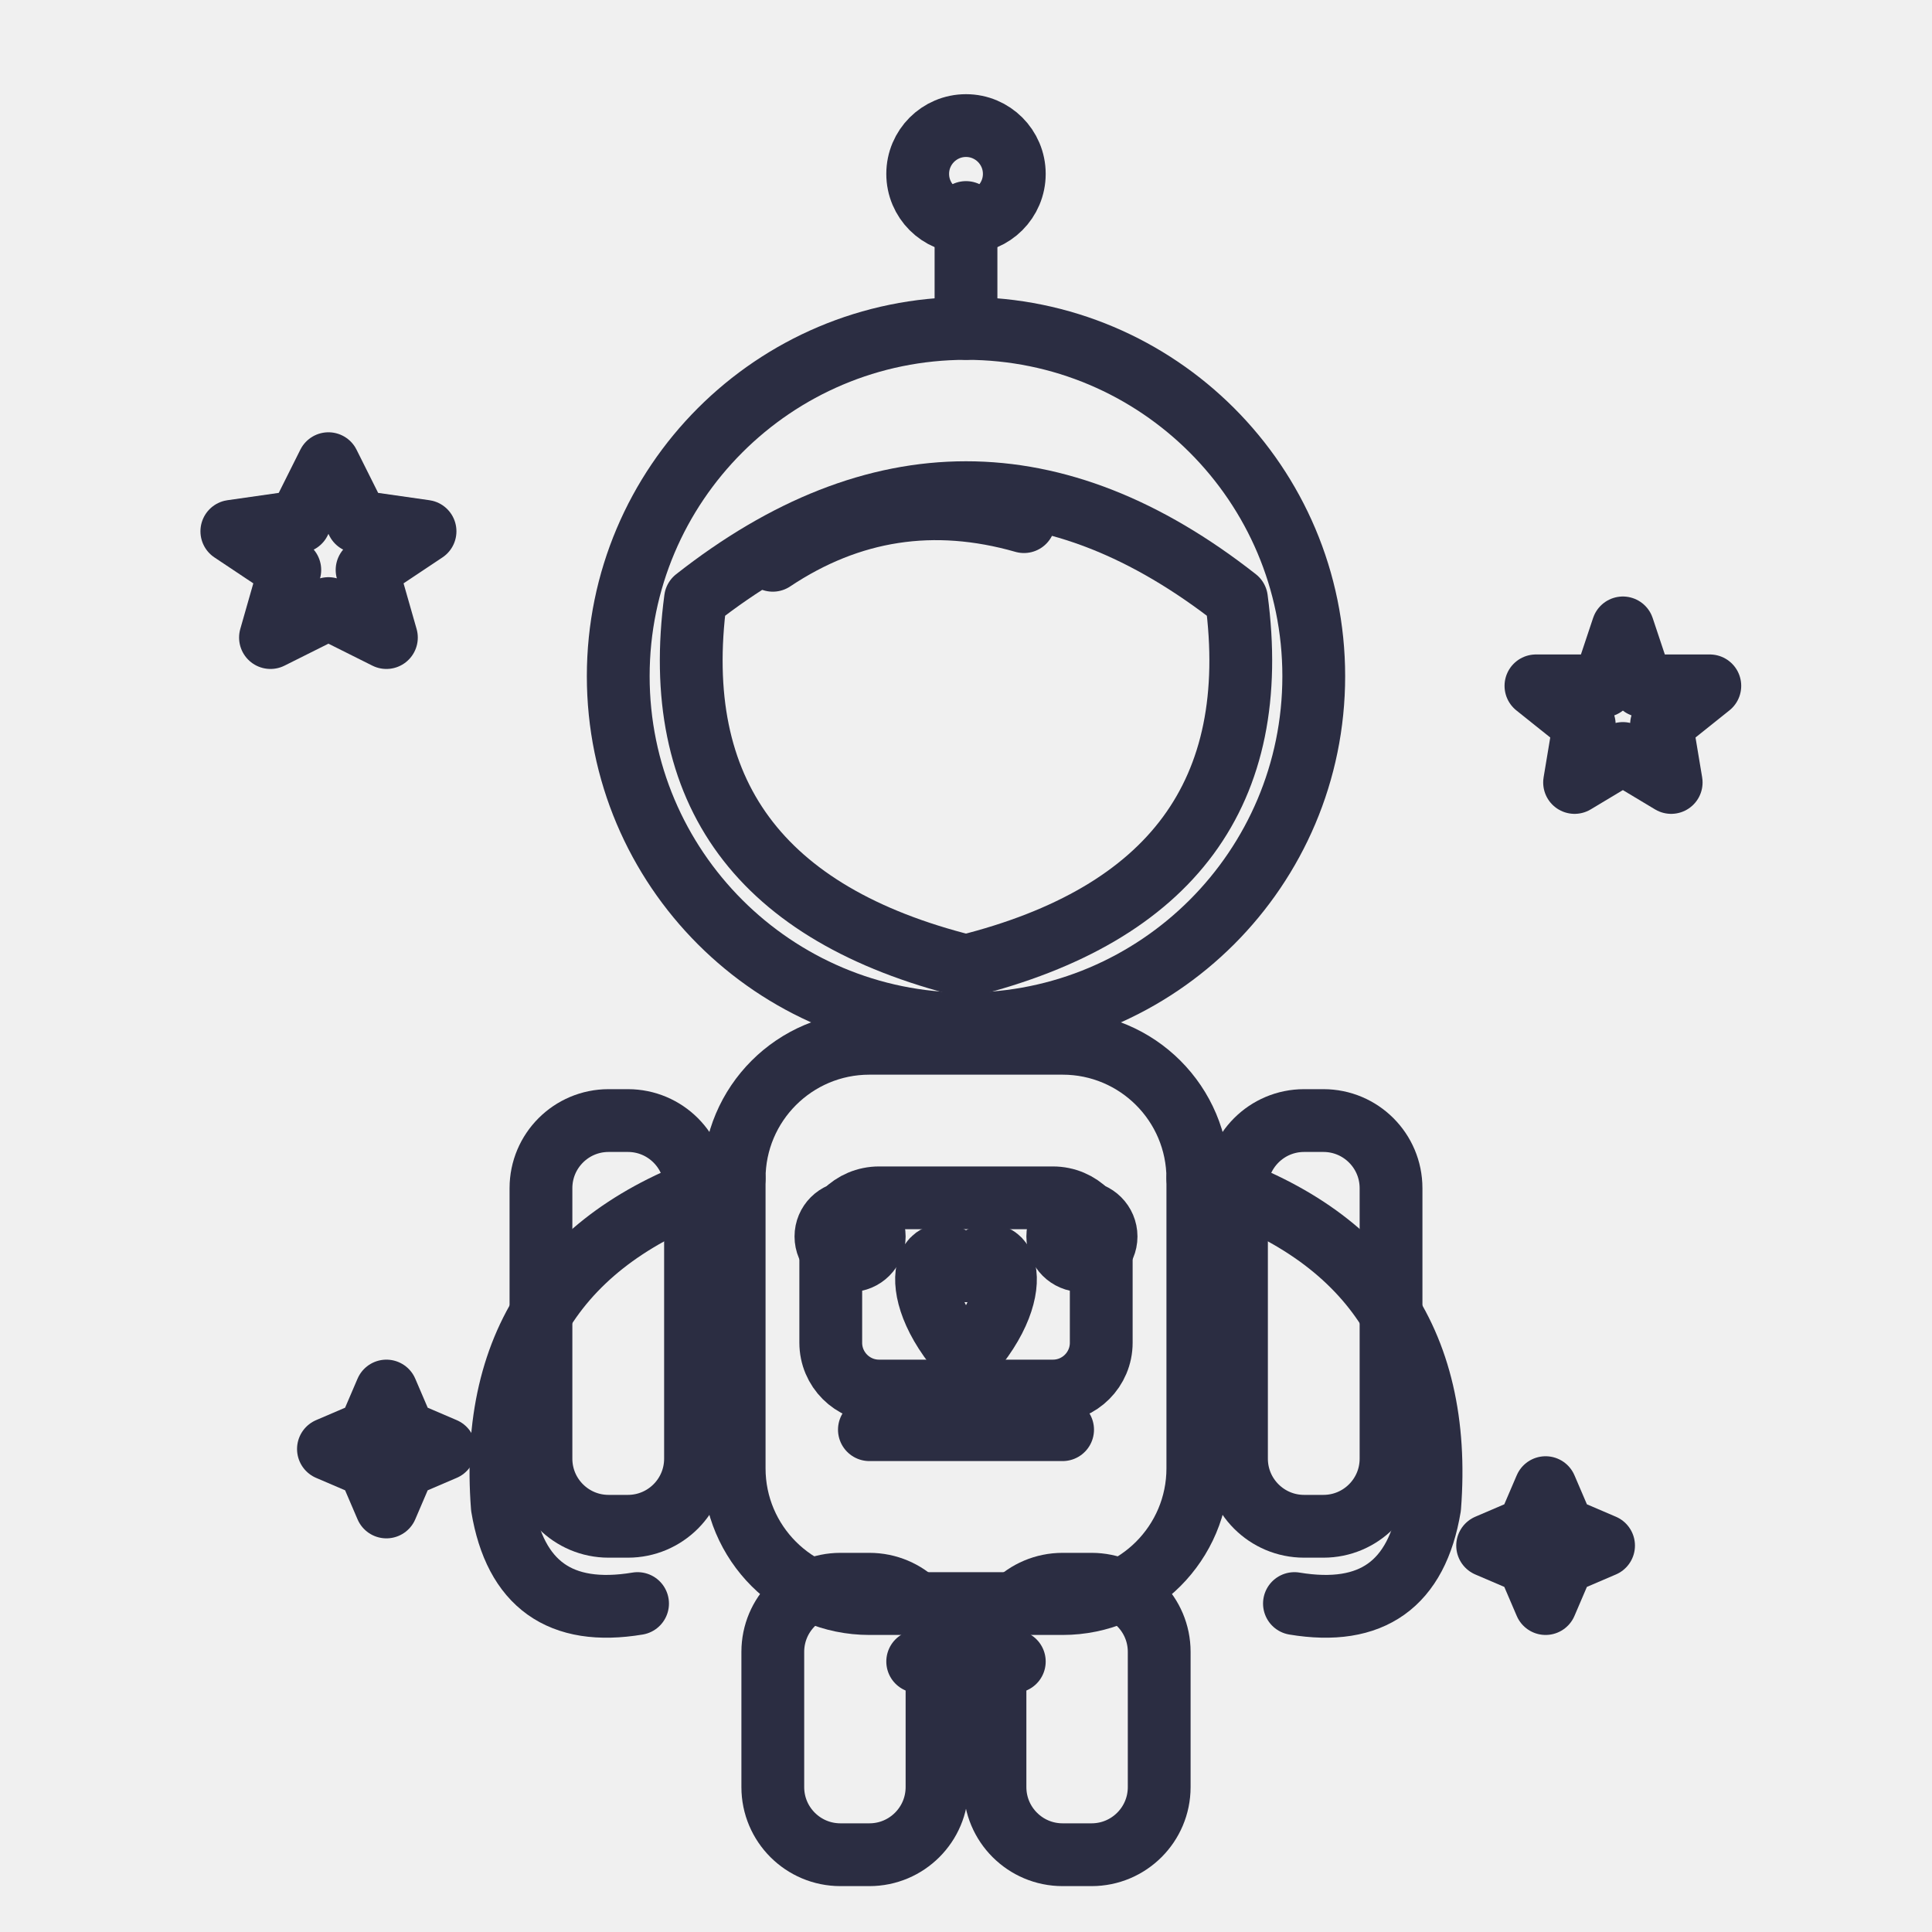
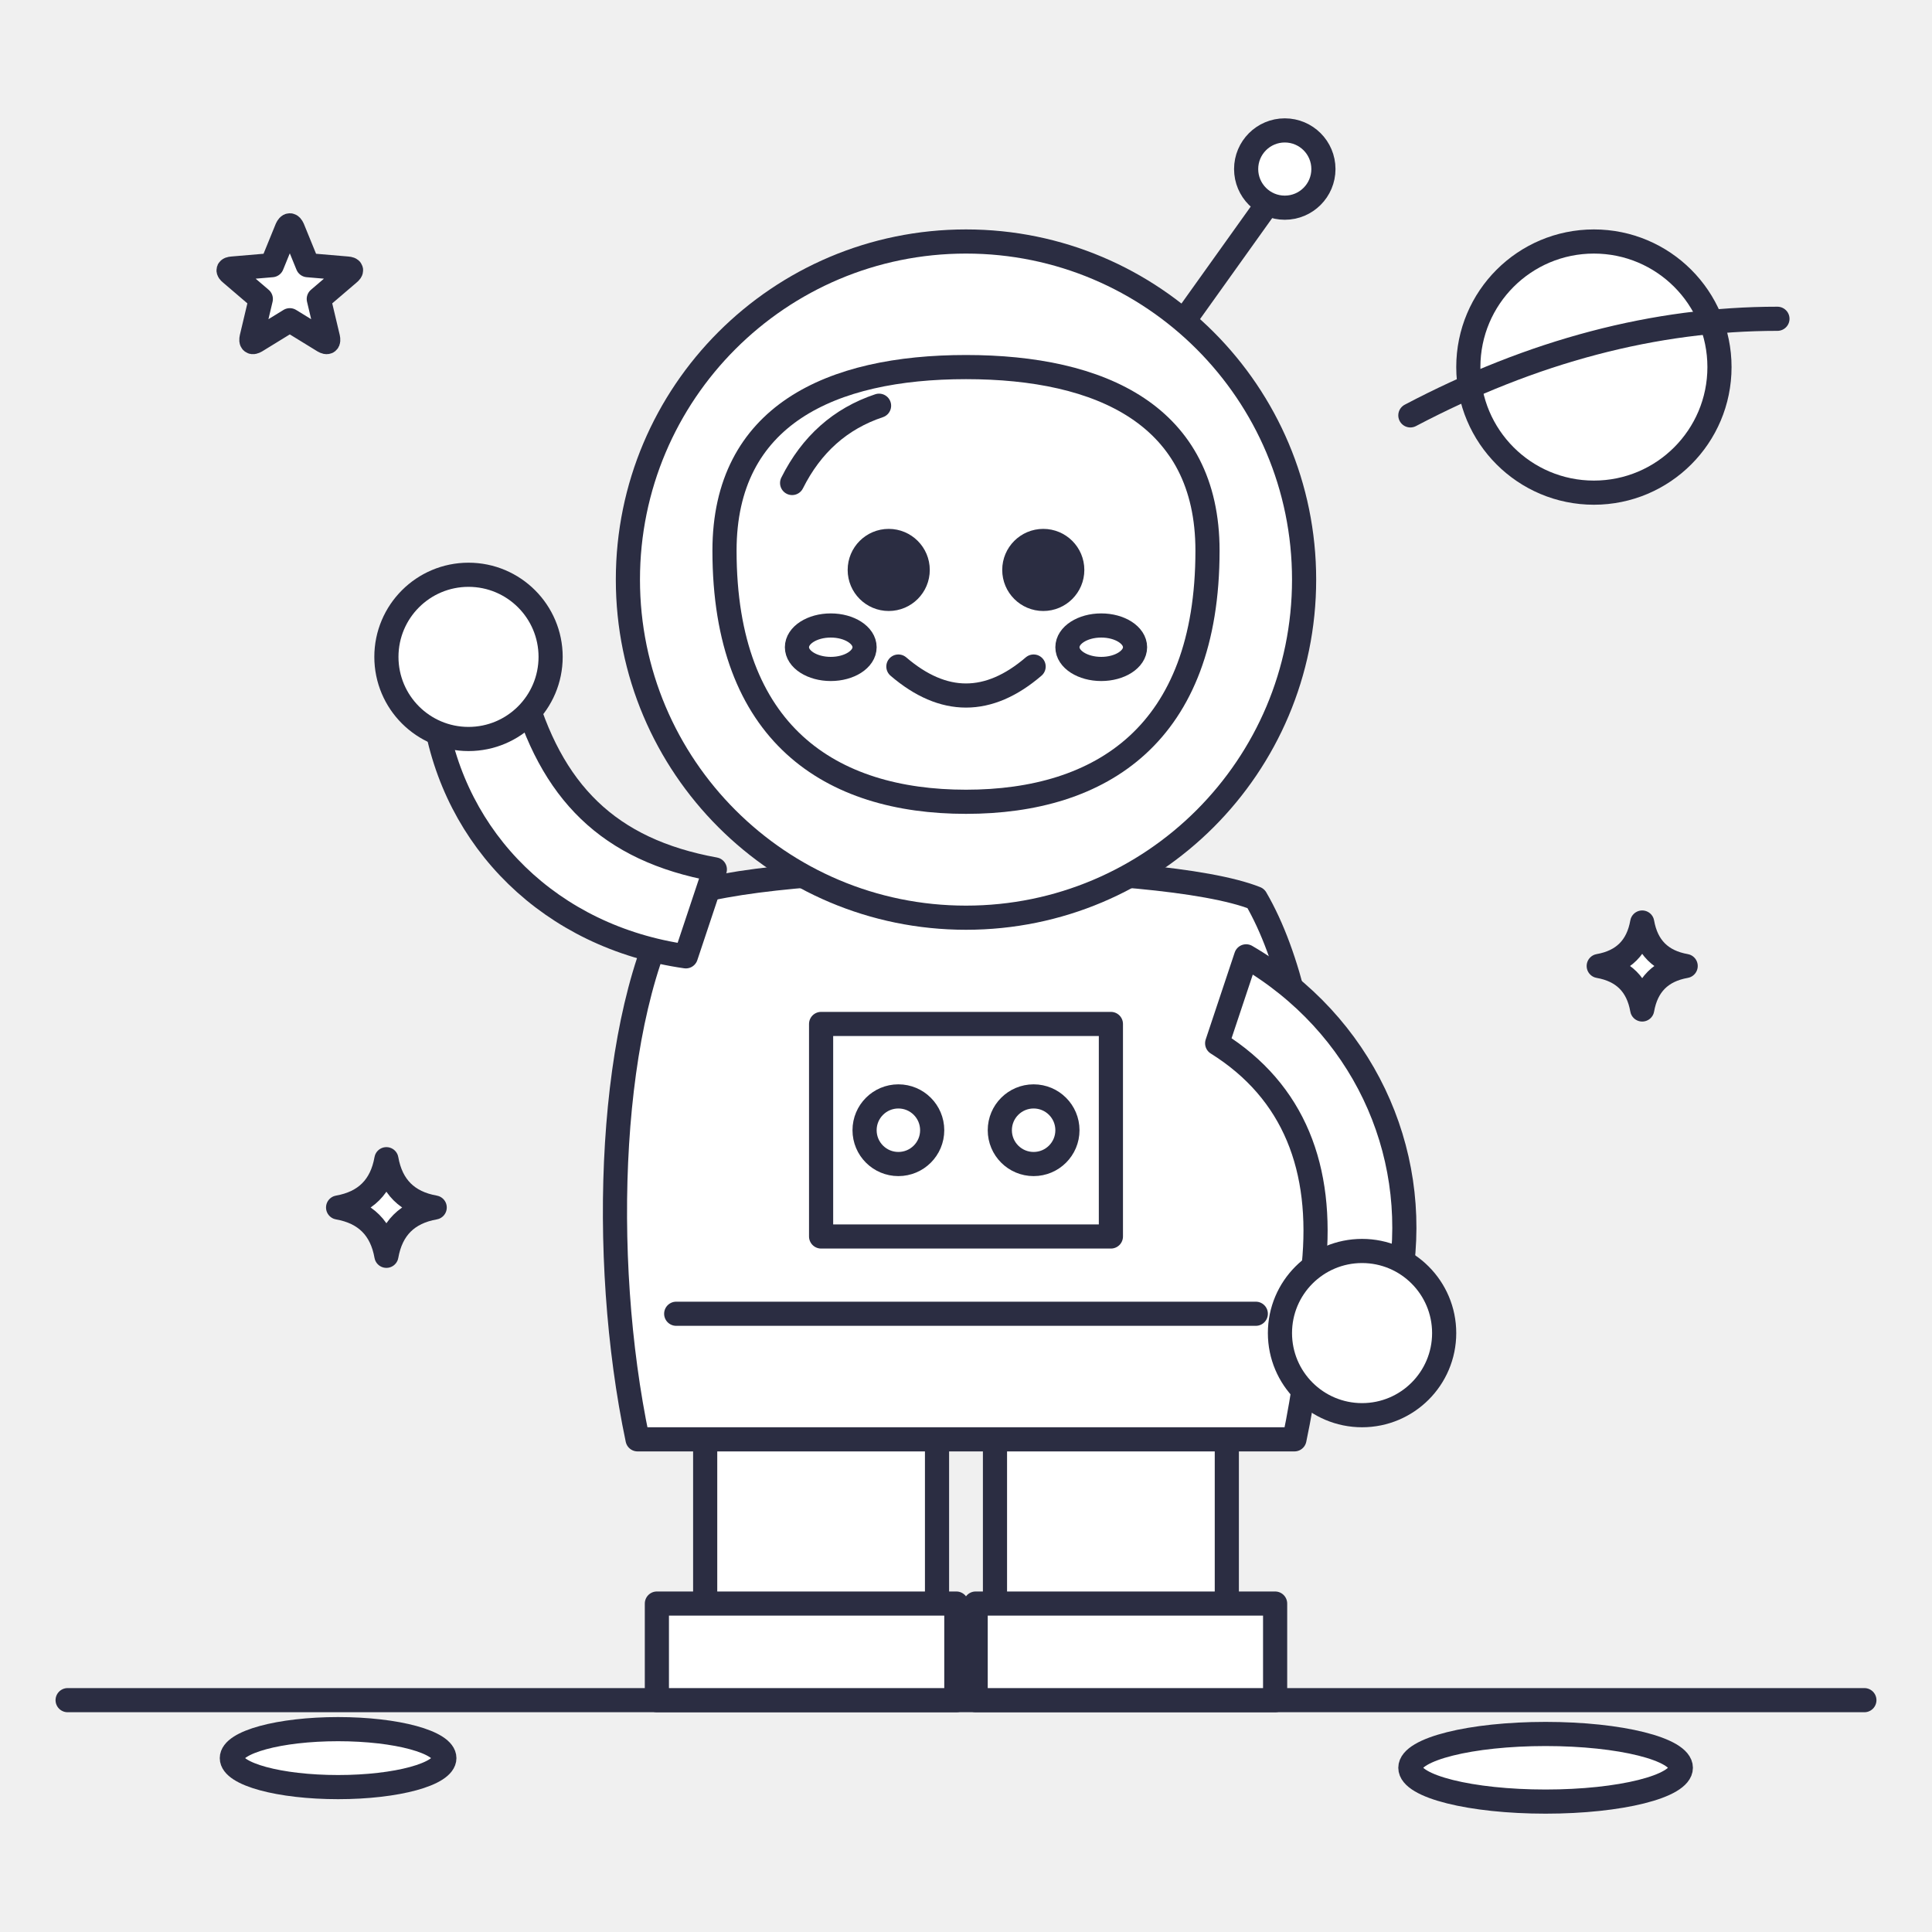
- <svg xmlns="http://www.w3.org/2000/svg" viewBox="0 0 200 200">
-   <g fill="none" stroke="#2b2d42" stroke-width="6.5" stroke-linecap="round" stroke-linejoin="round">
-     <circle cx="100" cy="70" r="36" />
-     <path d="M72 62 Q100 40 128 62 Q132 92 100 100 Q68 92 72 62 Z" />
-     <path d="M80 58 Q92 50 106 54" />
-     <rect x="76" y="108" width="48" height="58" rx="14" />
-     <rect x="56" y="116" width="16" height="42" rx="7" />
-     <rect x="128" y="116" width="16" height="42" rx="7" />
-     <path d="M76 122 Q50 130 52 156 Q54 168 66 166" />
-     <path d="M124 122 Q150 130 148 156 Q146 168 134 166" />
-     <rect x="80" y="164" width="17" height="28" rx="7" />
-     <rect x="103" y="164" width="17" height="28" rx="7" />
-     <rect x="86" y="124" width="28" height="20" rx="5" />
-     <path d="M100 140.65 C93 132.95 96.36 127 100 131.55 C103.64 127 107 132.95 100 140.65 Z" />
-     <path d="M90 148L110 148" />
-     <circle cx="88" cy="128" r="2.5" />
-     <circle cx="112" cy="128" r="2.5" />
-     <path d="M100 34L100 22" />
-     <circle cx="100" cy="18" r="5" />
-     <polygon points="34,48 37,54 44,55 38,59 40,66 34,63 28,66 30,59 24,55 31,54" />
-     <polygon points="168,65 170,71 177,71 172,75 173,81 168,78 163,81 164,75 159,71 166,71" />
-     <polygon points="160,154 161.8,158.2 166,160 161.8,161.8 160,166 158.2,161.8 154,160 158.2,158.2" />
-     <polygon points="40,144 41.8,148.2 46,150 41.8,151.8 40,156 38.2,151.8 34,150 38.2,148.2" />
-     <polygon points="100,167 101.5,170.5 105,172 101.5,173.5 100,177 98.5,173.5 95,172 98.5,170.5" />
+ <svg xmlns="http://www.w3.org/2000/svg" viewBox="0 0 400 400" fill="#fff" stroke="#2b2d42" stroke-width="5" stroke-linecap="round" stroke-linejoin="round">
+   <g data-step="10" data-name="fondo">
+     <circle cx="330" cy="76" r="26" />
+     <path d="M292 86 Q330 66 368 66" fill="none" />
+     <path d="M14 352 H386" fill="none" />
+     <ellipse cx="70" cy="364" rx="22" ry="6" />
+     <ellipse cx="320" cy="366" rx="28" ry="7" />
+     <path d="M59.4 47.3 Q60.0 46.0 60.6 47.3 L63.7 54.9 L71.9 55.6 Q73.3 55.7 72.2 56.6 L66.0 61.9 L67.9 69.9 Q68.2 71.3 67.0 70.6 L60.0 66.3 L53.0 70.6 Q51.8 71.3 52.1 69.9 L54.0 61.9 L47.8 56.6 Q46.7 55.7 48.1 55.6 L56.3 54.9 Z" />
+     <path d="M80 240 Q81.5 248.5 90 250 Q81.5 251.5 80 260 Q78.5 251.5 70 250 Q78.5 248.5 80 240 Z" />
+     <path d="M340 191 Q341.35 198.65 349 200 Q341.35 201.35 340 209 Q338.65 201.35 331 200 Q338.65 198.65 340 191 Z" />
+   </g>
+   <g data-step="4" data-name="antena">
+     <path d="M244 68 L264 40" fill="none" />
+     <circle cx="266" cy="35" r="8" />
+   </g>
+   <g data-step="9" data-name="piernas">
+     <path d="M146 294 V334 H194 V294 Z M206 294 V334 H254 V294 Z" />
+     <path d="M136 332 H198 V352 H136 Z M202 332 H264 V352 H202 Z" />
+   </g>
+   <g data-step="5" data-name="cuerpo">
+     <path d="M140 186 C126 210 124 260 132 298 H268 C276 260 274 210 260 186 C240 178 160 178 140 186 Z" />
+   </g>
+   <g data-step="6" data-name="panel">
+     <path d="M170 212 H230 V256 H170 Z" />
+     <circle cx="186" cy="234" r="7" />
+     <circle cx="214" cy="234" r="7" />
+     <path d="M140 272 H260" fill="none" />
+   </g>
+   <g data-step="7" data-name="brazos">
+     <path d="M142 198 C114 194 94 174 90 148 L108 142 C114 164 126 176 148 180 Z" />
+     <path d="M258 198 C282 212 294 238 290 264 L272 262 C274 242 268 226 252 216 Z" />
+   </g>
+   <g data-step="8" data-name="guantes">
+     <circle cx="97" cy="136" r="17" />
+     <circle cx="282" cy="276" r="17" />
+   </g>
+   <g data-step="1" data-name="casco">
+     <circle cx="200" cy="120" r="70" />
+   </g>
+   <g data-step="2" data-name="visor">
+     <path d="M150 114 C150 86 172 76 200 76 C228 76 250 86 250 114 C250 152 228 166 200 166 C172 166 150 152 150 114 Z" />
+     <path d="M164 100 Q170 88 182 84" fill="none" />
+   </g>
+   <g data-step="3" data-name="cara">
+     <circle cx="184" cy="118" r="6" fill="#2b2d42" />
+     <circle cx="216" cy="118" r="6" fill="#2b2d42" />
+     <path d="M186 138 Q200 150 214 138" fill="none" />
+     <ellipse cx="172" cy="134" rx="7" ry="4.5" />
+     <ellipse cx="228" cy="134" rx="7" ry="4.5" />
  </g>
</svg>
